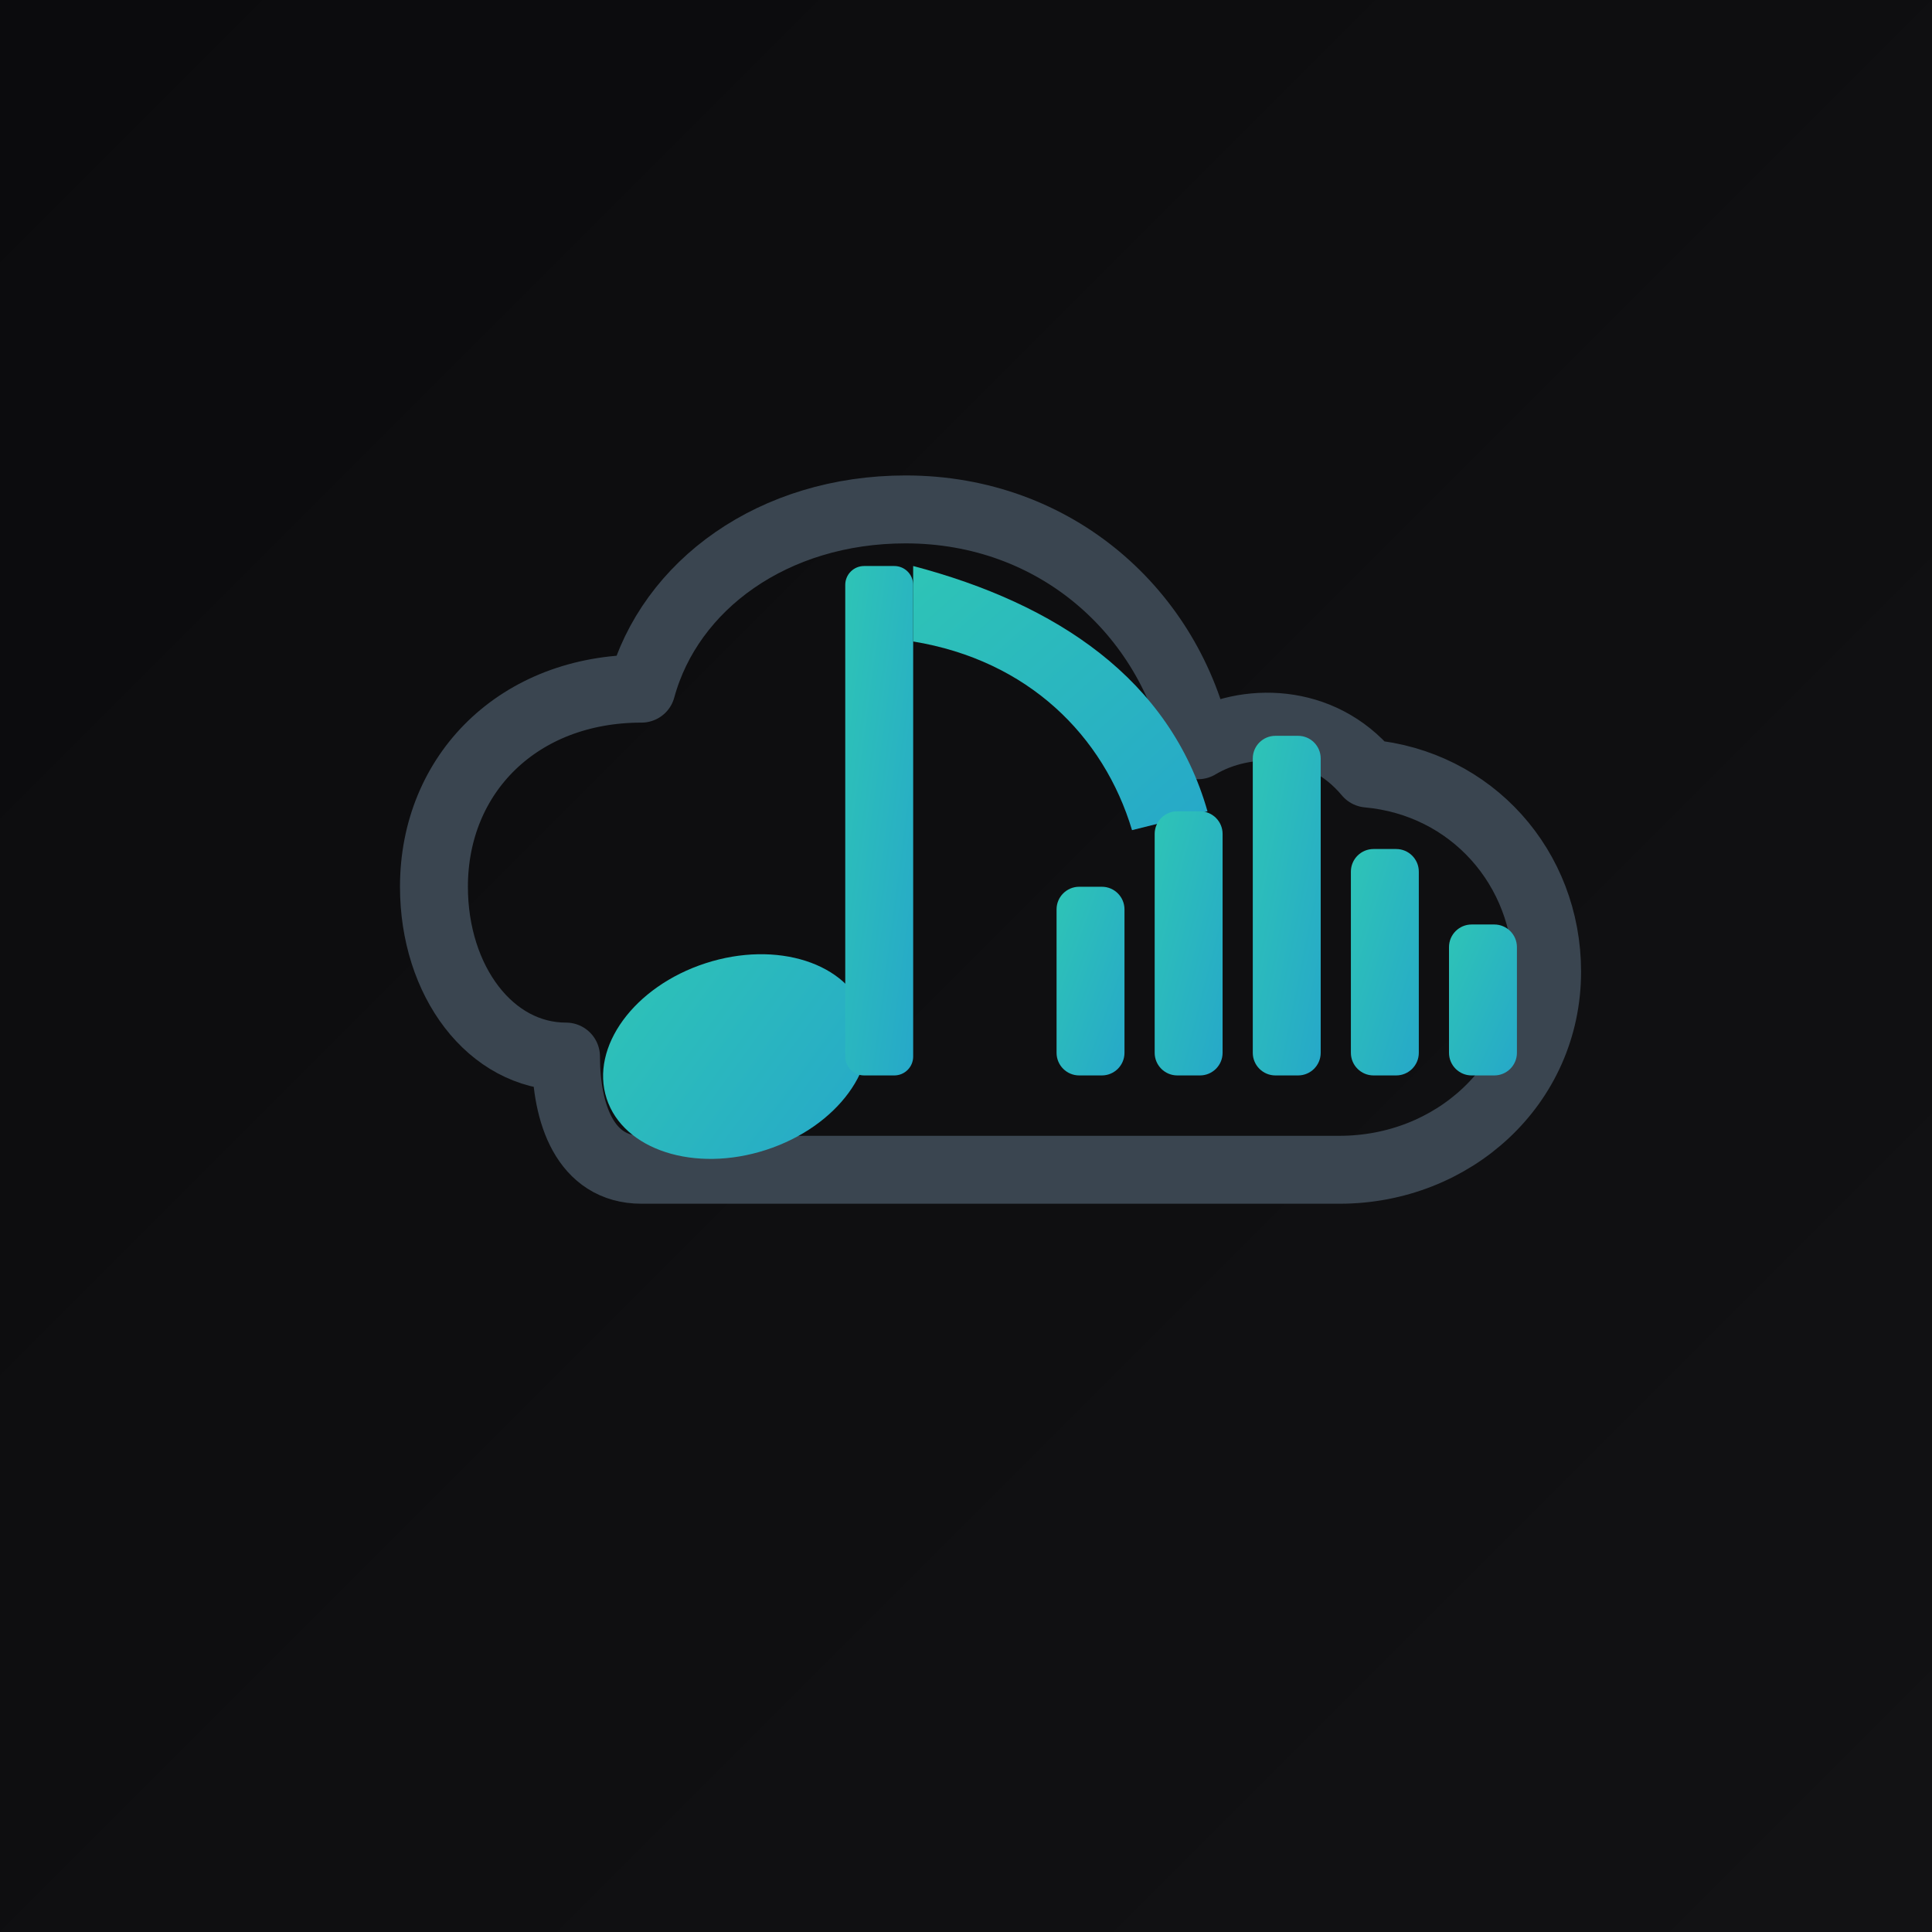
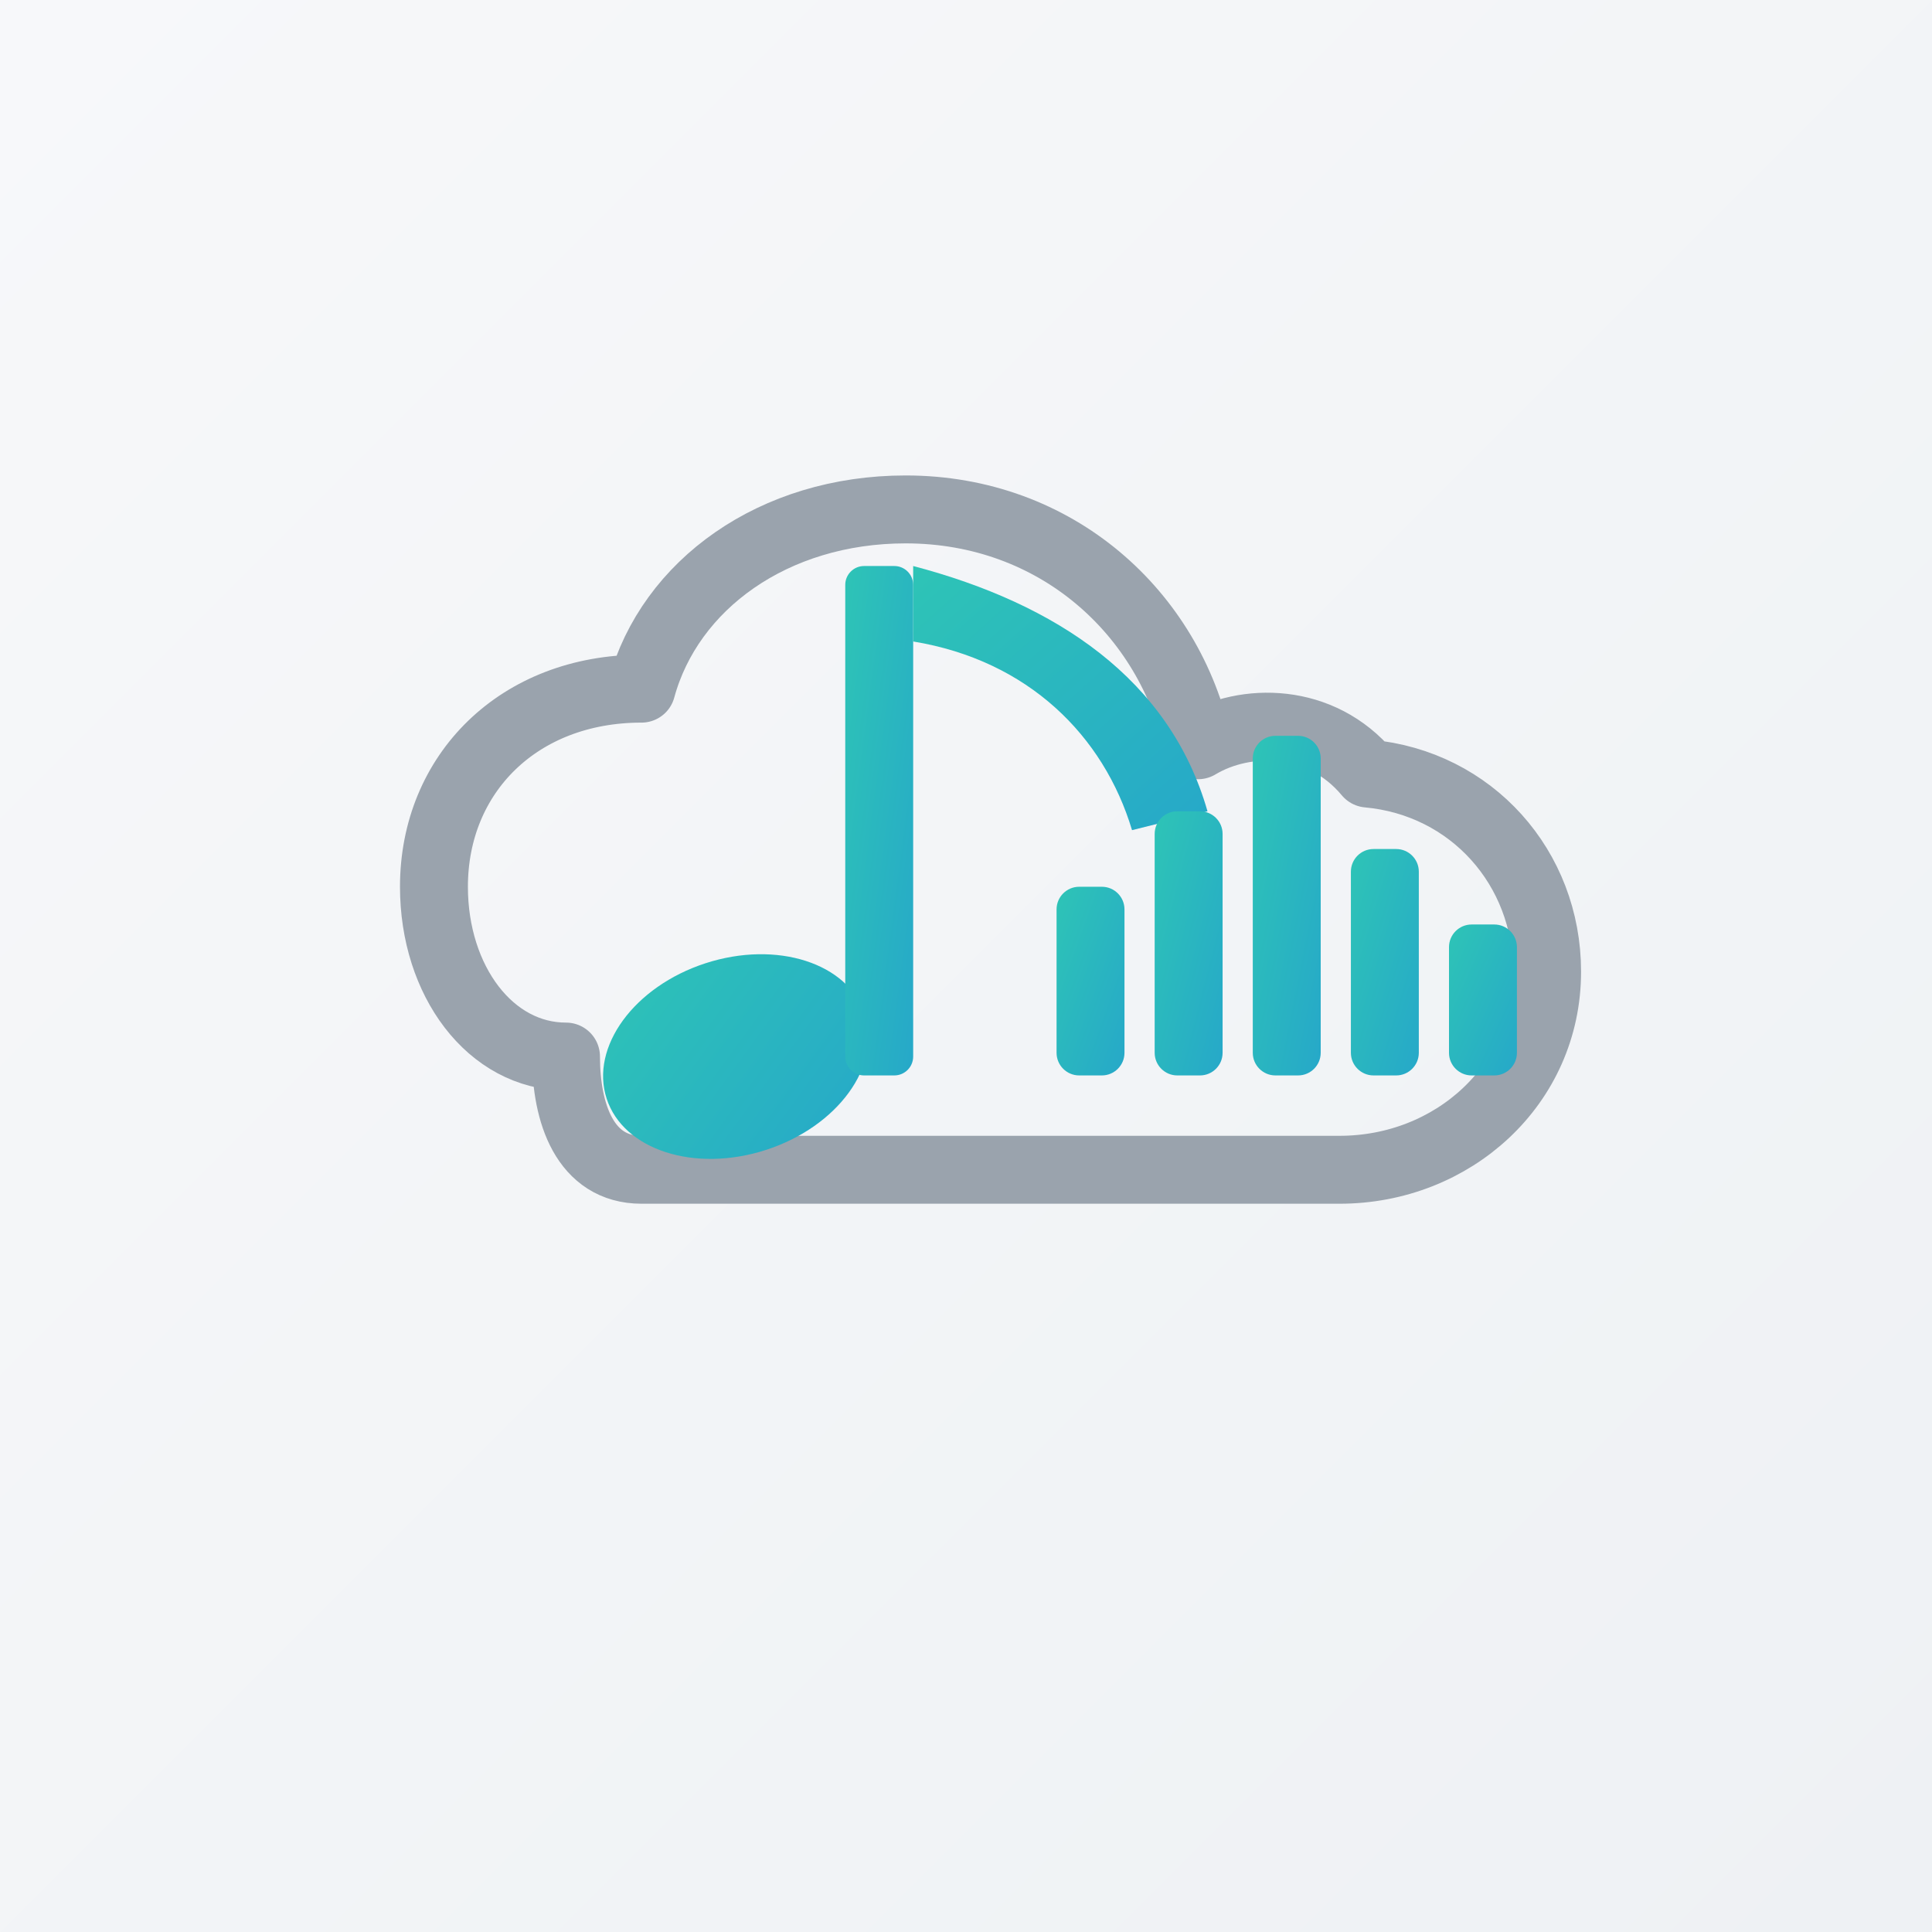
- <svg xmlns="http://www.w3.org/2000/svg" viewBox="0 0 1024 1024" width="1024" height="1024" role="img" aria-label="WEBDAV Music Player">
+ <svg xmlns="http://www.w3.org/2000/svg" viewBox="0 0 1024 1024" width="1024" height="1024" role="img" aria-label="WEBDAV Music Player light">
  <defs>
    <linearGradient id="bg" x1="0%" y1="0%" x2="100%" y2="100%">
-       <stop offset="0%" stop-color="#0B0B0D" />
-       <stop offset="100%" stop-color="#121214" />
+       <stop offset="0%" stop-color="#F7F8FA" />
+       <stop offset="100%" stop-color="#EEF1F4" />
    </linearGradient>
    <linearGradient id="accent" x1="0%" y1="0%" x2="100%" y2="100%">
      <stop offset="0%" stop-color="#2EC4B6" />
      <stop offset="100%" stop-color="#26A8C9" />
    </linearGradient>
  </defs>
  <rect width="1024" height="1024" fill="url(#bg)" />
-   <path fill="none" stroke="#3A4550" stroke-width="36" stroke-linecap="round" stroke-linejoin="round" d="M 300 560        C 260 560, 230 520, 230 470        C 230 410, 275 365, 340 365        C 355 310, 410 270, 480 270        C 560 270, 620 325, 635 395        C 660 380, 700 380, 725 410        C 780 415, 820 460, 820 515        C 820 575, 770 620, 710 620        L 340 620        C 310 620, 300 590, 300 560 Z" />
+   <path fill="none" stroke="#9AA3AD" stroke-width="36" stroke-linecap="round" stroke-linejoin="round" d="M 300 560        C 260 560, 230 520, 230 470        C 230 410, 275 365, 340 365        C 355 310, 410 270, 480 270        C 560 270, 620 325, 635 395        C 660 380, 700 380, 725 410        C 780 415, 820 460, 820 515        C 820 575, 770 620, 710 620        L 340 620        C 310 620, 300 590, 300 560 Z" />
  <g fill="url(#accent)">
    <ellipse cx="390" cy="560" rx="72" ry="52" transform="rotate(-18 390 560)" />
    <rect x="448" y="300" width="36" height="270" rx="10" />
    <path d="M 484 300              C 560 320, 620 360, 640 430              L 600 440              C 585 390, 545 350, 484 340 Z" />
    <rect x="560" y="470" width="36" height="100" rx="12" />
    <rect x="612" y="430" width="36" height="140" rx="12" />
    <rect x="664" y="390" width="36" height="180" rx="12" />
    <rect x="716" y="450" width="36" height="120" rx="12" />
    <rect x="768" y="490" width="36" height="80" rx="12" />
  </g>
</svg>
